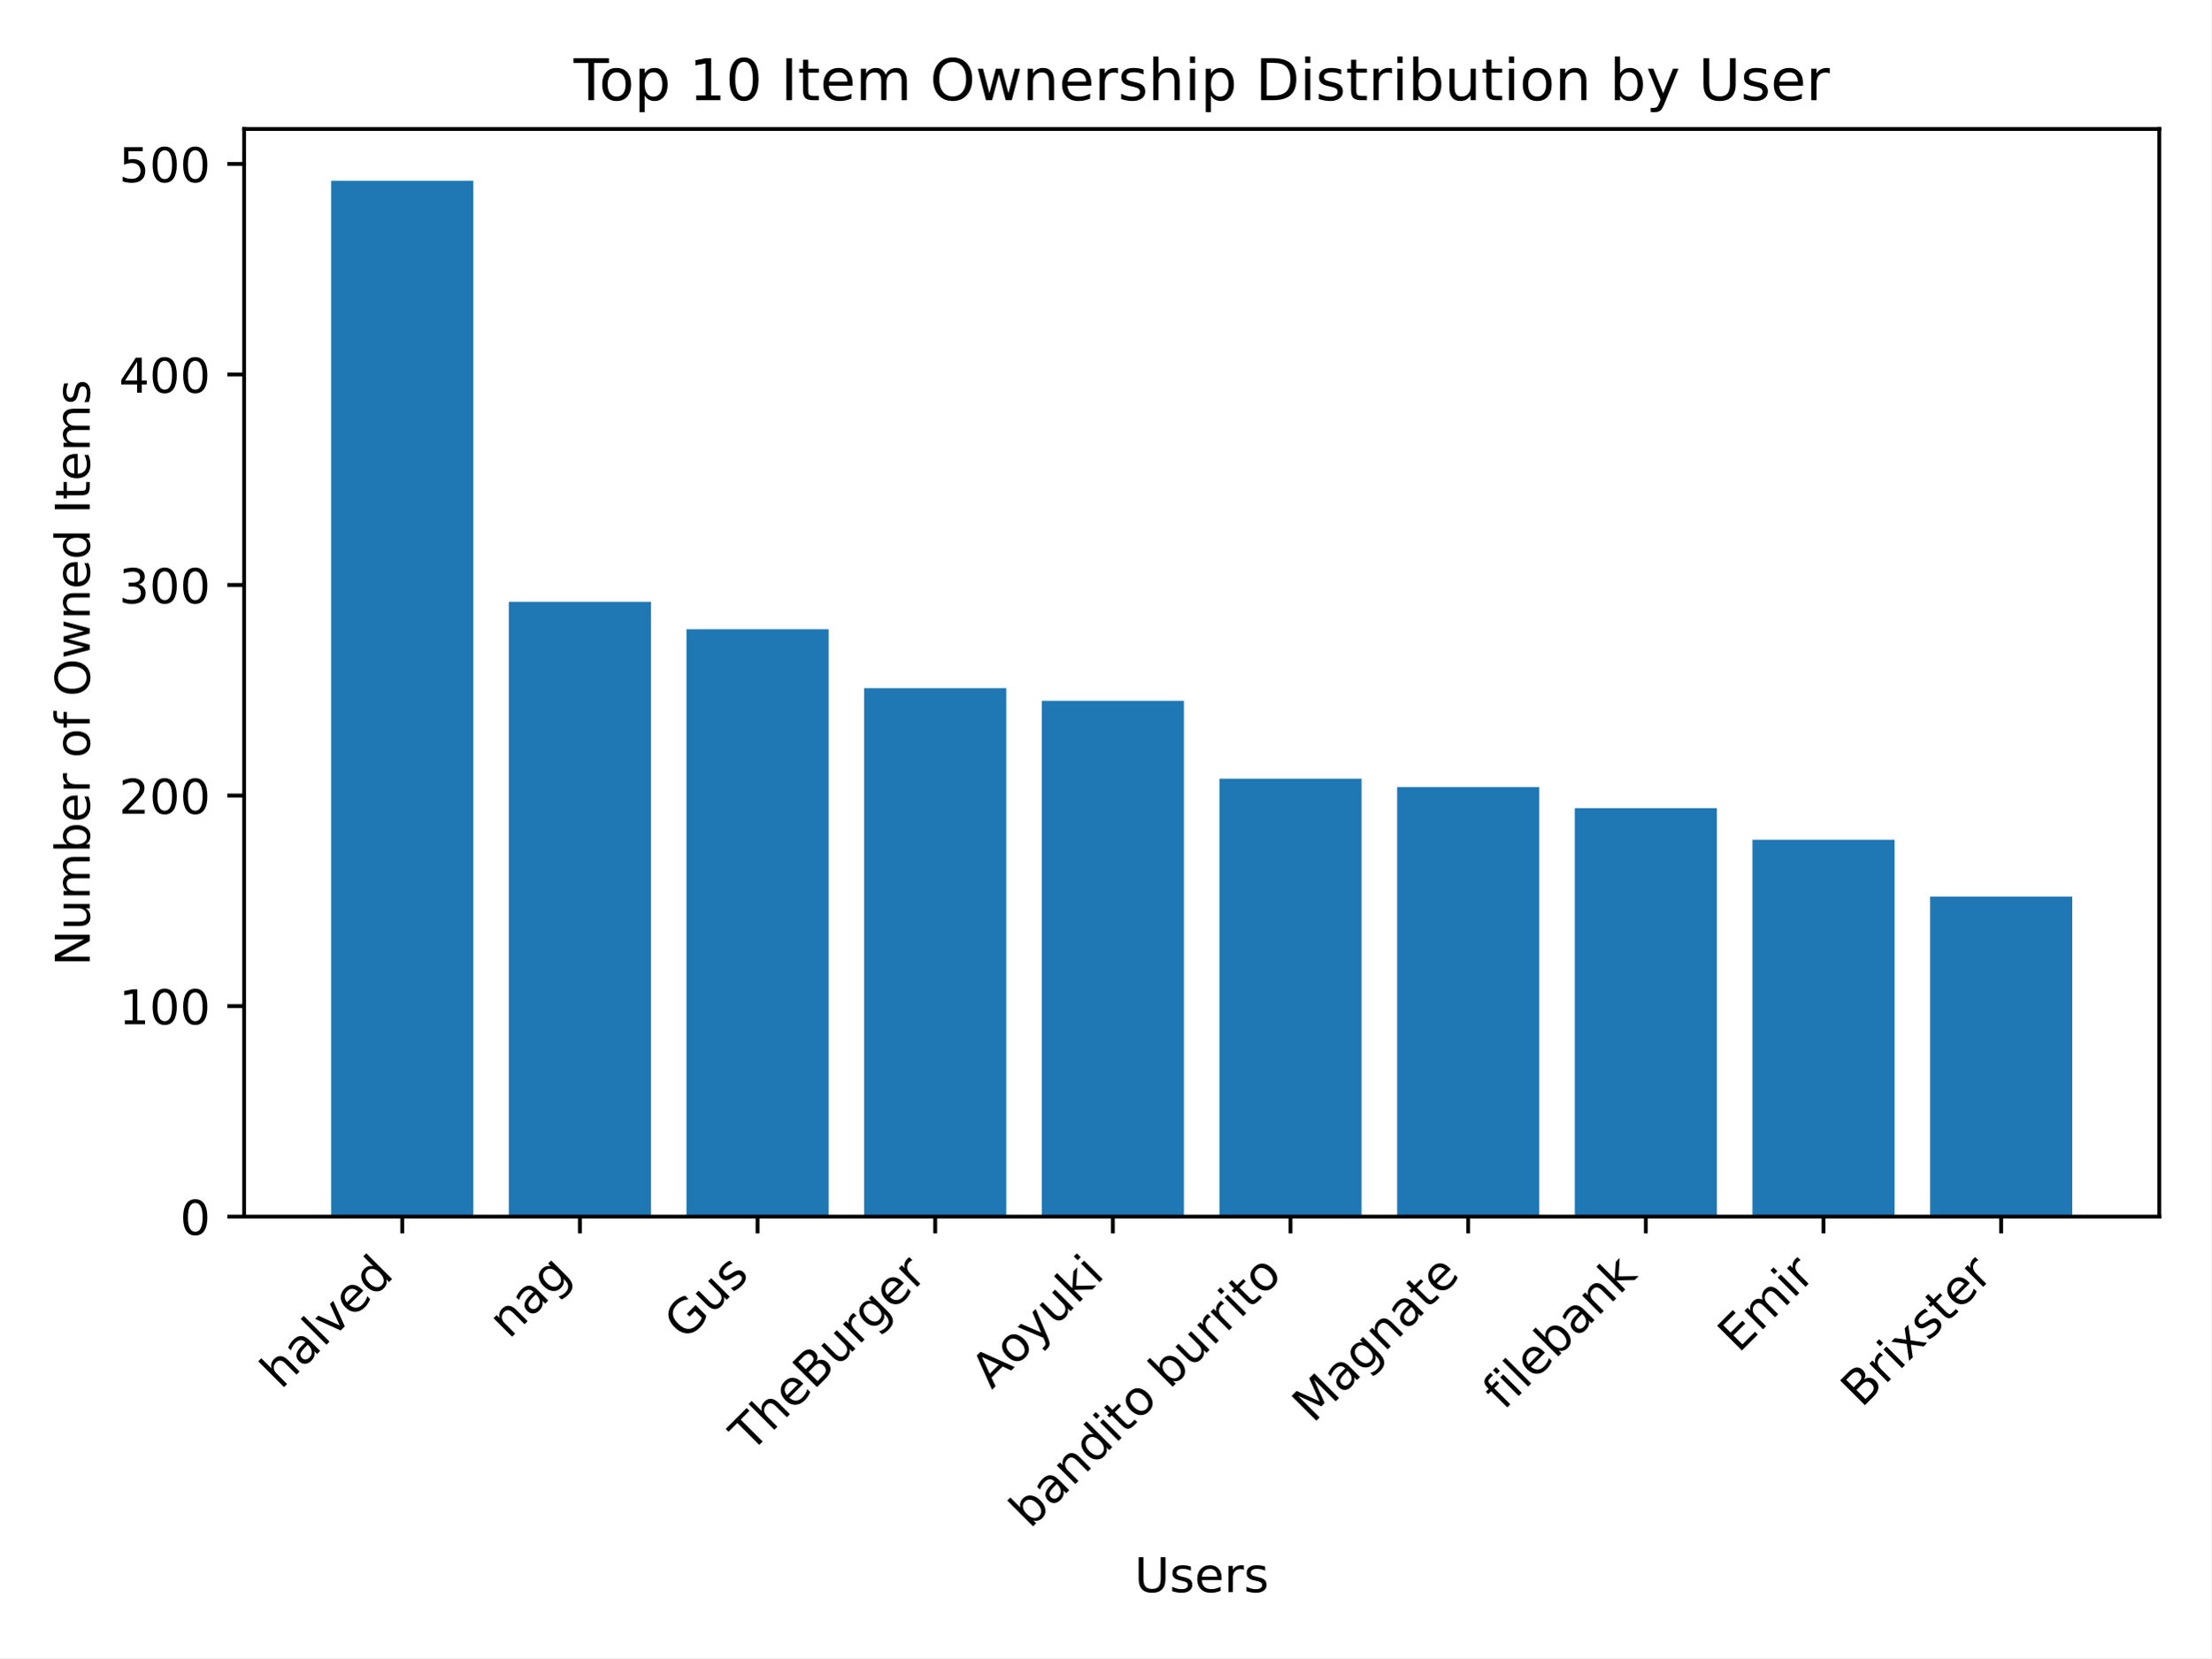
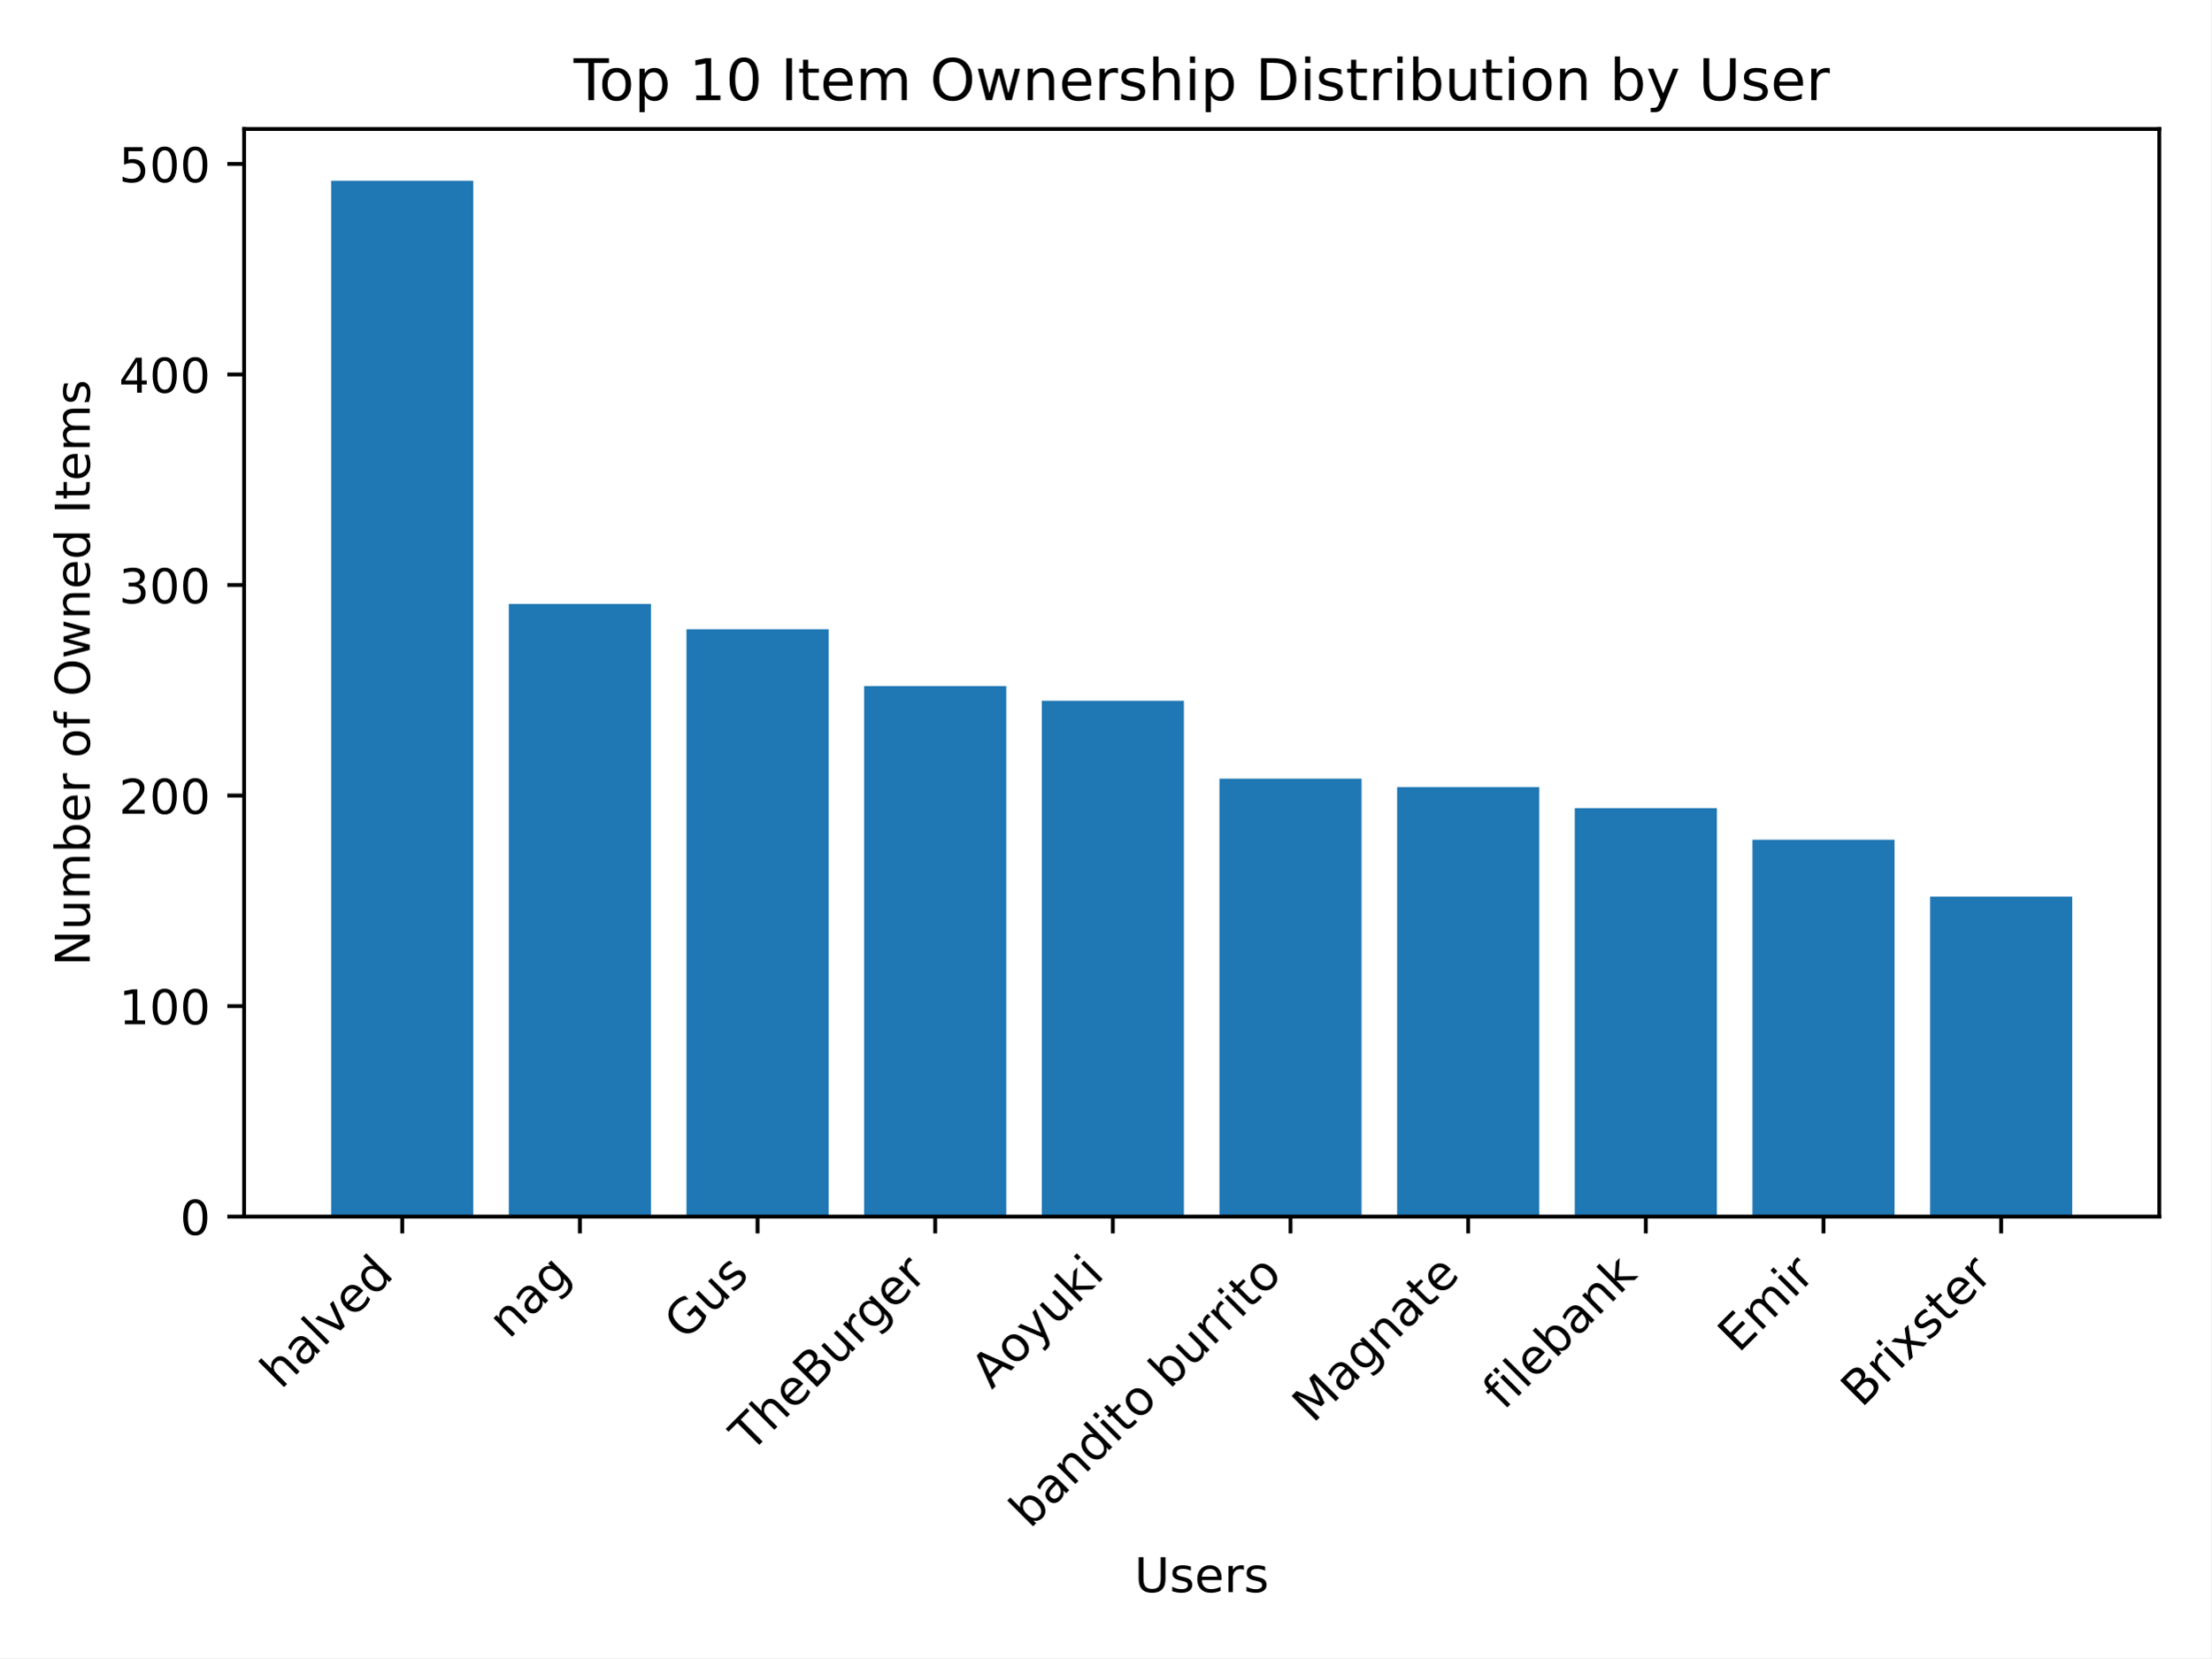
<svg xmlns="http://www.w3.org/2000/svg" xmlns:xlink="http://www.w3.org/1999/xlink" width="460.8pt" height="345.6pt" viewBox="0 0 460.8 345.6" version="1.1">
  <defs>
    <style type="text/css">*{stroke-linejoin: round; stroke-linecap: butt}</style>
  </defs>
  <g id="figure_1">
    <g id="patch_1">
      <path d="M 0 345.6  L 460.8 345.6  L 460.8 0  L 0 0  z " style="fill: #ffffff" />
    </g>
    <g id="axes_1">
      <g id="patch_2">
        <path d="M 50.87 253.581  L 450 253.581  L 450 26.88  L 50.87 26.88  z " style="fill: #ffffff" />
      </g>
      <g id="patch_3">
-         <path d="M 69.012 253.581  L 98.632 253.581  L 98.632 37.675  L 69.012 37.675  z " clip-path="url(#p58c240622d)" style="fill: #1f77b4" />
+         <path d="M 69.012 253.581  L 98.632 253.581  L 98.632 37.675  L 69.012 37.675  z " clip-path="url(#p804464d99e)" style="fill: #1f77b4" />
      </g>
      <g id="patch_4">
-         <path d="M 106.037 253.581  L 135.657 253.581  L 135.657 125.442  L 106.037 125.442  z " clip-path="url(#p58c240622d)" style="fill: #1f77b4" />
+         <path d="M 106.037 253.581  L 135.657 253.581  L 135.657 125.88  L 106.037 125.88  z " clip-path="url(#p804464d99e)" style="fill: #1f77b4" />
      </g>
      <g id="patch_5">
-         <path d="M 143.062 253.581  L 172.682 253.581  L 172.682 131.146  L 143.062 131.146  z " clip-path="url(#p58c240622d)" style="fill: #1f77b4" />
+         <path d="M 143.062 253.581  L 172.682 253.581  L 172.682 131.146  L 143.062 131.146  z " clip-path="url(#p804464d99e)" style="fill: #1f77b4" />
      </g>
      <g id="patch_6">
-         <path d="M 180.087 253.581  L 209.707 253.581  L 209.707 143.434  L 180.087 143.434  z " clip-path="url(#p58c240622d)" style="fill: #1f77b4" />
+         <path d="M 180.087 253.581  L 209.707 253.581  L 209.707 142.995  L 180.087 142.995  z " clip-path="url(#p804464d99e)" style="fill: #1f77b4" />
      </g>
      <g id="patch_7">
-         <path d="M 217.112 253.581  L 246.732 253.581  L 246.732 146.067  L 217.112 146.067  z " clip-path="url(#p58c240622d)" style="fill: #1f77b4" />
+         <path d="M 217.112 253.581  L 246.732 253.581  L 246.732 146.067  L 217.112 146.067  z " clip-path="url(#p804464d99e)" style="fill: #1f77b4" />
      </g>
      <g id="patch_8">
-         <path d="M 254.138 253.581  L 283.758 253.581  L 283.758 162.304  L 254.138 162.304  z " clip-path="url(#p58c240622d)" style="fill: #1f77b4" />
+         <path d="M 254.138 253.581  L 283.758 253.581  L 283.758 162.304  L 254.138 162.304  z " clip-path="url(#p804464d99e)" style="fill: #1f77b4" />
      </g>
      <g id="patch_9">
-         <path d="M 291.163 253.581  L 320.783 253.581  L 320.783 164.059  L 291.163 164.059  z " clip-path="url(#p58c240622d)" style="fill: #1f77b4" />
+         <path d="M 291.163 253.581  L 320.783 253.581  L 320.783 164.059  L 291.163 164.059  z " clip-path="url(#p804464d99e)" style="fill: #1f77b4" />
      </g>
      <g id="patch_10">
-         <path d="M 328.188 253.581  L 357.808 253.581  L 357.808 168.447  L 328.188 168.447  z " clip-path="url(#p58c240622d)" style="fill: #1f77b4" />
+         <path d="M 328.188 253.581  L 357.808 253.581  L 357.808 168.447  L 328.188 168.447  z " clip-path="url(#p804464d99e)" style="fill: #1f77b4" />
      </g>
      <g id="patch_11">
-         <path d="M 365.213 253.581  L 394.833 253.581  L 394.833 175.03  L 365.213 175.03  z " clip-path="url(#p58c240622d)" style="fill: #1f77b4" />
+         <path d="M 365.213 253.581  L 394.833 253.581  L 394.833 175.03  L 365.213 175.03  z " clip-path="url(#p804464d99e)" style="fill: #1f77b4" />
      </g>
      <g id="patch_12">
-         <path d="M 402.238 253.581  L 431.858 253.581  L 431.858 186.878  L 402.238 186.878  z " clip-path="url(#p58c240622d)" style="fill: #1f77b4" />
+         <path d="M 402.238 253.581  L 431.858 253.581  L 431.858 186.878  L 402.238 186.878  z " clip-path="url(#p804464d99e)" style="fill: #1f77b4" />
      </g>
      <g id="matplotlib.axis_1">
        <g id="xtick_1">
          <g id="line2d_1">
            <defs>
-               <path id="m0b0d31727a" d="M 0 0  L 0 3.5  " style="stroke: #000000; stroke-width: 0.8" />
+               <path id="m07a0717c2f" d="M 0 0  L 0 3.5  " style="stroke: #000000; stroke-width: 0.8" />
            </defs>
            <g>
-               <use xlink:href="#m0b0d31727a" x="83.822" y="253.581" style="stroke: #000000; stroke-width: 0.8" />
+               <use xlink:href="#m07a0717c2f" x="83.822" y="253.581" style="stroke: #000000; stroke-width: 0.8" />
            </g>
          </g>
          <g id="text_1">
            <g transform="translate(58.54764 289.7576) rotate(-45) scale(0.1 -0.1)">
              <defs>
                <path id="DejaVuSans-68" d="M 3513 2113  L 3513 0  L 2938 0  L 2938 2094  Q 2938 2591 2744 2837  Q 2550 3084 2163 3084  Q 1697 3084 1428 2787  Q 1159 2491 1159 1978  L 1159 0  L 581 0  L 581 4863  L 1159 4863  L 1159 2956  Q 1366 3272 1645 3428  Q 1925 3584 2291 3584  Q 2894 3584 3203 3211  Q 3513 2838 3513 2113  z " transform="scale(0.015625)" />
                <path id="DejaVuSans-61" d="M 2194 1759  Q 1497 1759 1228 1600  Q 959 1441 959 1056  Q 959 750 1161 570  Q 1363 391 1709 391  Q 2188 391 2477 730  Q 2766 1069 2766 1631  L 2766 1759  L 2194 1759  z M 3341 1997  L 3341 0  L 2766 0  L 2766 531  Q 2569 213 2275 61  Q 1981 -91 1556 -91  Q 1019 -91 701 211  Q 384 513 384 1019  Q 384 1609 779 1909  Q 1175 2209 1959 2209  L 2766 2209  L 2766 2266  Q 2766 2663 2505 2880  Q 2244 3097 1772 3097  Q 1472 3097 1187 3025  Q 903 2953 641 2809  L 641 3341  Q 956 3463 1253 3523  Q 1550 3584 1831 3584  Q 2591 3584 2966 3190  Q 3341 2797 3341 1997  z " transform="scale(0.015625)" />
                <path id="DejaVuSans-6c" d="M 603 4863  L 1178 4863  L 1178 0  L 603 0  L 603 4863  z " transform="scale(0.015625)" />
                <path id="DejaVuSans-76" d="M 191 3500  L 800 3500  L 1894 563  L 2988 3500  L 3597 3500  L 2284 0  L 1503 0  L 191 3500  z " transform="scale(0.015625)" />
                <path id="DejaVuSans-65" d="M 3597 1894  L 3597 1613  L 953 1613  Q 991 1019 1311 708  Q 1631 397 2203 397  Q 2534 397 2845 478  Q 3156 559 3463 722  L 3463 178  Q 3153 47 2828 -22  Q 2503 -91 2169 -91  Q 1331 -91 842 396  Q 353 884 353 1716  Q 353 2575 817 3079  Q 1281 3584 2069 3584  Q 2775 3584 3186 3129  Q 3597 2675 3597 1894  z M 3022 2063  Q 3016 2534 2758 2815  Q 2500 3097 2075 3097  Q 1594 3097 1305 2825  Q 1016 2553 972 2059  L 3022 2063  z " transform="scale(0.015625)" />
                <path id="DejaVuSans-64" d="M 2906 2969  L 2906 4863  L 3481 4863  L 3481 0  L 2906 0  L 2906 525  Q 2725 213 2448 61  Q 2172 -91 1784 -91  Q 1150 -91 751 415  Q 353 922 353 1747  Q 353 2572 751 3078  Q 1150 3584 1784 3584  Q 2172 3584 2448 3432  Q 2725 3281 2906 2969  z M 947 1747  Q 947 1113 1208 752  Q 1469 391 1925 391  Q 2381 391 2643 752  Q 2906 1113 2906 1747  Q 2906 2381 2643 2742  Q 2381 3103 1925 3103  Q 1469 3103 1208 2742  Q 947 2381 947 1747  z " transform="scale(0.015625)" />
              </defs>
              <use xlink:href="#DejaVuSans-68" />
              <use xlink:href="#DejaVuSans-61" transform="translate(63.37891 0)" />
              <use xlink:href="#DejaVuSans-6c" transform="translate(124.6582 0)" />
              <use xlink:href="#DejaVuSans-76" transform="translate(152.4414 0)" />
              <use xlink:href="#DejaVuSans-65" transform="translate(211.6211 0)" />
              <use xlink:href="#DejaVuSans-64" transform="translate(273.1445 0)" />
            </g>
          </g>
        </g>
        <g id="xtick_2">
          <g id="line2d_2">
            <g>
-               <use xlink:href="#m0b0d31727a" x="120.847" y="253.581" style="stroke: #000000; stroke-width: 0.8" />
+               <use xlink:href="#m07a0717c2f" x="120.847" y="253.581" style="stroke: #000000; stroke-width: 0.8" />
            </g>
          </g>
          <g id="text_2">
            <g transform="translate(106.0732 279.257) rotate(-45) scale(0.1 -0.1)">
              <defs>
                <path id="DejaVuSans-6e" d="M 3513 2113  L 3513 0  L 2938 0  L 2938 2094  Q 2938 2591 2744 2837  Q 2550 3084 2163 3084  Q 1697 3084 1428 2787  Q 1159 2491 1159 1978  L 1159 0  L 581 0  L 581 3500  L 1159 3500  L 1159 2956  Q 1366 3272 1645 3428  Q 1925 3584 2291 3584  Q 2894 3584 3203 3211  Q 3513 2838 3513 2113  z " transform="scale(0.015625)" />
                <path id="DejaVuSans-67" d="M 2906 1791  Q 2906 2416 2648 2759  Q 2391 3103 1925 3103  Q 1463 3103 1205 2759  Q 947 2416 947 1791  Q 947 1169 1205 825  Q 1463 481 1925 481  Q 2391 481 2648 825  Q 2906 1169 2906 1791  z M 3481 434  Q 3481 -459 3084 -895  Q 2688 -1331 1869 -1331  Q 1566 -1331 1297 -1286  Q 1028 -1241 775 -1147  L 775 -588  Q 1028 -725 1275 -790  Q 1522 -856 1778 -856  Q 2344 -856 2625 -561  Q 2906 -266 2906 331  L 2906 616  Q 2728 306 2450 153  Q 2172 0 1784 0  Q 1141 0 747 490  Q 353 981 353 1791  Q 353 2603 747 3093  Q 1141 3584 1784 3584  Q 2172 3584 2450 3431  Q 2728 3278 2906 2969  L 2906 3500  L 3481 3500  L 3481 434  z " transform="scale(0.015625)" />
              </defs>
              <use xlink:href="#DejaVuSans-6e" />
              <use xlink:href="#DejaVuSans-61" transform="translate(63.37891 0)" />
              <use xlink:href="#DejaVuSans-67" transform="translate(124.6582 0)" />
            </g>
          </g>
        </g>
        <g id="xtick_3">
          <g id="line2d_3">
            <g>
-               <use xlink:href="#m0b0d31727a" x="157.872" y="253.581" style="stroke: #000000; stroke-width: 0.8" />
+               <use xlink:href="#m07a0717c2f" x="157.872" y="253.581" style="stroke: #000000; stroke-width: 0.8" />
            </g>
          </g>
          <g id="text_3">
            <g transform="translate(142.758 279.5973) rotate(-45) scale(0.1 -0.1)">
              <defs>
                <path id="DejaVuSans-47" d="M 3809 666  L 3809 1919  L 2778 1919  L 2778 2438  L 4434 2438  L 4434 434  Q 4069 175 3628 42  Q 3188 -91 2688 -91  Q 1594 -91 976 548  Q 359 1188 359 2328  Q 359 3472 976 4111  Q 1594 4750 2688 4750  Q 3144 4750 3555 4637  Q 3966 4525 4313 4306  L 4313 3634  Q 3963 3931 3569 4081  Q 3175 4231 2741 4231  Q 1884 4231 1454 3753  Q 1025 3275 1025 2328  Q 1025 1384 1454 906  Q 1884 428 2741 428  Q 3075 428 3337 486  Q 3600 544 3809 666  z " transform="scale(0.015625)" />
                <path id="DejaVuSans-75" d="M 544 1381  L 544 3500  L 1119 3500  L 1119 1403  Q 1119 906 1312 657  Q 1506 409 1894 409  Q 2359 409 2629 706  Q 2900 1003 2900 1516  L 2900 3500  L 3475 3500  L 3475 0  L 2900 0  L 2900 538  Q 2691 219 2414 64  Q 2138 -91 1772 -91  Q 1169 -91 856 284  Q 544 659 544 1381  z M 1991 3584  L 1991 3584  z " transform="scale(0.015625)" />
                <path id="DejaVuSans-73" d="M 2834 3397  L 2834 2853  Q 2591 2978 2328 3040  Q 2066 3103 1784 3103  Q 1356 3103 1142 2972  Q 928 2841 928 2578  Q 928 2378 1081 2264  Q 1234 2150 1697 2047  L 1894 2003  Q 2506 1872 2764 1633  Q 3022 1394 3022 966  Q 3022 478 2636 193  Q 2250 -91 1575 -91  Q 1294 -91 989 -36  Q 684 19 347 128  L 347 722  Q 666 556 975 473  Q 1284 391 1588 391  Q 1994 391 2212 530  Q 2431 669 2431 922  Q 2431 1156 2273 1281  Q 2116 1406 1581 1522  L 1381 1569  Q 847 1681 609 1914  Q 372 2147 372 2553  Q 372 3047 722 3315  Q 1072 3584 1716 3584  Q 2034 3584 2315 3537  Q 2597 3491 2834 3397  z " transform="scale(0.015625)" />
              </defs>
              <use xlink:href="#DejaVuSans-47" />
              <use xlink:href="#DejaVuSans-75" transform="translate(77.49023 0)" />
              <use xlink:href="#DejaVuSans-73" transform="translate(140.8691 0)" />
            </g>
          </g>
        </g>
        <g id="xtick_4">
          <g id="line2d_4">
            <g>
-               <use xlink:href="#m0b0d31727a" x="194.897" y="253.581" style="stroke: #000000; stroke-width: 0.8" />
+               <use xlink:href="#m07a0717c2f" x="194.897" y="253.581" style="stroke: #000000; stroke-width: 0.8" />
            </g>
          </g>
          <g id="text_4">
            <g transform="translate(156.4131 302.9672) rotate(-45) scale(0.1 -0.1)">
              <defs>
                <path id="DejaVuSans-54" d="M -19 4666  L 3928 4666  L 3928 4134  L 2272 4134  L 2272 0  L 1638 0  L 1638 4134  L -19 4134  L -19 4666  z " transform="scale(0.015625)" />
                <path id="DejaVuSans-42" d="M 1259 2228  L 1259 519  L 2272 519  Q 2781 519 3026 730  Q 3272 941 3272 1375  Q 3272 1813 3026 2020  Q 2781 2228 2272 2228  L 1259 2228  z M 1259 4147  L 1259 2741  L 2194 2741  Q 2656 2741 2882 2914  Q 3109 3088 3109 3444  Q 3109 3797 2882 3972  Q 2656 4147 2194 4147  L 1259 4147  z M 628 4666  L 2241 4666  Q 2963 4666 3353 4366  Q 3744 4066 3744 3513  Q 3744 3084 3544 2831  Q 3344 2578 2956 2516  Q 3422 2416 3680 2098  Q 3938 1781 3938 1306  Q 3938 681 3513 340  Q 3088 0 2303 0  L 628 0  L 628 4666  z " transform="scale(0.015625)" />
                <path id="DejaVuSans-72" d="M 2631 2963  Q 2534 3019 2420 3045  Q 2306 3072 2169 3072  Q 1681 3072 1420 2755  Q 1159 2438 1159 1844  L 1159 0  L 581 0  L 581 3500  L 1159 3500  L 1159 2956  Q 1341 3275 1631 3429  Q 1922 3584 2338 3584  Q 2397 3584 2469 3576  Q 2541 3569 2628 3553  L 2631 2963  z " transform="scale(0.015625)" />
              </defs>
              <use xlink:href="#DejaVuSans-54" />
              <use xlink:href="#DejaVuSans-68" transform="translate(61.08398 0)" />
              <use xlink:href="#DejaVuSans-65" transform="translate(124.4629 0)" />
              <use xlink:href="#DejaVuSans-42" transform="translate(185.9863 0)" />
              <use xlink:href="#DejaVuSans-75" transform="translate(254.5898 0)" />
              <use xlink:href="#DejaVuSans-72" transform="translate(317.9688 0)" />
              <use xlink:href="#DejaVuSans-67" transform="translate(357.332 0)" />
              <use xlink:href="#DejaVuSans-65" transform="translate(420.8086 0)" />
              <use xlink:href="#DejaVuSans-72" transform="translate(482.332 0)" />
            </g>
          </g>
        </g>
        <g id="xtick_5">
          <g id="line2d_5">
            <g>
-               <use xlink:href="#m0b0d31727a" x="231.922" y="253.581" style="stroke: #000000; stroke-width: 0.8" />
+               <use xlink:href="#m07a0717c2f" x="231.922" y="253.581" style="stroke: #000000; stroke-width: 0.8" />
            </g>
          </g>
          <g id="text_5">
            <g transform="translate(206.6865 289.7189) rotate(-45) scale(0.1 -0.1)">
              <defs>
                <path id="DejaVuSans-41" d="M 2188 4044  L 1331 1722  L 3047 1722  L 2188 4044  z M 1831 4666  L 2547 4666  L 4325 0  L 3669 0  L 3244 1197  L 1141 1197  L 716 0  L 50 0  L 1831 4666  z " transform="scale(0.015625)" />
                <path id="DejaVuSans-6f" d="M 1959 3097  Q 1497 3097 1228 2736  Q 959 2375 959 1747  Q 959 1119 1226 758  Q 1494 397 1959 397  Q 2419 397 2687 759  Q 2956 1122 2956 1747  Q 2956 2369 2687 2733  Q 2419 3097 1959 3097  z M 1959 3584  Q 2709 3584 3137 3096  Q 3566 2609 3566 1747  Q 3566 888 3137 398  Q 2709 -91 1959 -91  Q 1206 -91 779 398  Q 353 888 353 1747  Q 353 2609 779 3096  Q 1206 3584 1959 3584  z " transform="scale(0.015625)" />
                <path id="DejaVuSans-79" d="M 2059 -325  Q 1816 -950 1584 -1140  Q 1353 -1331 966 -1331  L 506 -1331  L 506 -850  L 844 -850  Q 1081 -850 1212 -737  Q 1344 -625 1503 -206  L 1606 56  L 191 3500  L 800 3500  L 1894 763  L 2988 3500  L 3597 3500  L 2059 -325  z " transform="scale(0.015625)" />
                <path id="DejaVuSans-6b" d="M 581 4863  L 1159 4863  L 1159 1991  L 2875 3500  L 3609 3500  L 1753 1863  L 3688 0  L 2938 0  L 1159 1709  L 1159 0  L 581 0  L 581 4863  z " transform="scale(0.015625)" />
                <path id="DejaVuSans-69" d="M 603 3500  L 1178 3500  L 1178 0  L 603 0  L 603 3500  z M 603 4863  L 1178 4863  L 1178 4134  L 603 4134  L 603 4863  z " transform="scale(0.015625)" />
              </defs>
              <use xlink:href="#DejaVuSans-41" />
              <use xlink:href="#DejaVuSans-6f" transform="translate(66.6582 0)" />
              <use xlink:href="#DejaVuSans-79" transform="translate(127.8398 0)" />
              <use xlink:href="#DejaVuSans-75" transform="translate(187.0195 0)" />
              <use xlink:href="#DejaVuSans-6b" transform="translate(250.3984 0)" />
              <use xlink:href="#DejaVuSans-69" transform="translate(308.3086 0)" />
            </g>
          </g>
        </g>
        <g id="xtick_6">
          <g id="line2d_6">
            <g>
-               <use xlink:href="#m0b0d31727a" x="268.948" y="253.581" style="stroke: #000000; stroke-width: 0.8" />
+               <use xlink:href="#m07a0717c2f" x="268.948" y="253.581" style="stroke: #000000; stroke-width: 0.8" />
            </g>
          </g>
          <g id="text_6">
            <g transform="translate(214.6506 318.7799) rotate(-45) scale(0.1 -0.1)">
              <defs>
                <path id="DejaVuSans-62" d="M 3116 1747  Q 3116 2381 2855 2742  Q 2594 3103 2138 3103  Q 1681 3103 1420 2742  Q 1159 2381 1159 1747  Q 1159 1113 1420 752  Q 1681 391 2138 391  Q 2594 391 2855 752  Q 3116 1113 3116 1747  z M 1159 2969  Q 1341 3281 1617 3432  Q 1894 3584 2278 3584  Q 2916 3584 3314 3078  Q 3713 2572 3713 1747  Q 3713 922 3314 415  Q 2916 -91 2278 -91  Q 1894 -91 1617 61  Q 1341 213 1159 525  L 1159 0  L 581 0  L 581 4863  L 1159 4863  L 1159 2969  z " transform="scale(0.015625)" />
                <path id="DejaVuSans-74" d="M 1172 4494  L 1172 3500  L 2356 3500  L 2356 3053  L 1172 3053  L 1172 1153  Q 1172 725 1289 603  Q 1406 481 1766 481  L 2356 481  L 2356 0  L 1766 0  Q 1100 0 847 248  Q 594 497 594 1153  L 594 3053  L 172 3053  L 172 3500  L 594 3500  L 594 4494  L 1172 4494  z " transform="scale(0.015625)" />
                <path id="DejaVuSans-20" transform="scale(0.015625)" />
              </defs>
              <use xlink:href="#DejaVuSans-62" />
              <use xlink:href="#DejaVuSans-61" transform="translate(63.47656 0)" />
              <use xlink:href="#DejaVuSans-6e" transform="translate(124.7559 0)" />
              <use xlink:href="#DejaVuSans-64" transform="translate(188.1348 0)" />
              <use xlink:href="#DejaVuSans-69" transform="translate(251.6113 0)" />
              <use xlink:href="#DejaVuSans-74" transform="translate(279.3945 0)" />
              <use xlink:href="#DejaVuSans-6f" transform="translate(318.6035 0)" />
              <use xlink:href="#DejaVuSans-20" transform="translate(379.7852 0)" />
              <use xlink:href="#DejaVuSans-62" transform="translate(411.5723 0)" />
              <use xlink:href="#DejaVuSans-75" transform="translate(475.0488 0)" />
              <use xlink:href="#DejaVuSans-72" transform="translate(538.4277 0)" />
              <use xlink:href="#DejaVuSans-72" transform="translate(577.791 0)" />
              <use xlink:href="#DejaVuSans-69" transform="translate(618.9043 0)" />
              <use xlink:href="#DejaVuSans-74" transform="translate(646.6875 0)" />
              <use xlink:href="#DejaVuSans-6f" transform="translate(685.8965 0)" />
            </g>
          </g>
        </g>
        <g id="xtick_7">
          <g id="line2d_7">
            <g>
-               <use xlink:href="#m0b0d31727a" x="305.973" y="253.581" style="stroke: #000000; stroke-width: 0.8" />
+               <use xlink:href="#m07a0717c2f" x="305.973" y="253.581" style="stroke: #000000; stroke-width: 0.8" />
            </g>
          </g>
          <g id="text_7">
            <g transform="translate(273.6412 296.8143) rotate(-45) scale(0.1 -0.1)">
              <defs>
                <path id="DejaVuSans-4d" d="M 628 4666  L 1569 4666  L 2759 1491  L 3956 4666  L 4897 4666  L 4897 0  L 4281 0  L 4281 4097  L 3078 897  L 2444 897  L 1241 4097  L 1241 0  L 628 0  L 628 4666  z " transform="scale(0.015625)" />
              </defs>
              <use xlink:href="#DejaVuSans-4d" />
              <use xlink:href="#DejaVuSans-61" transform="translate(86.2793 0)" />
              <use xlink:href="#DejaVuSans-67" transform="translate(147.5586 0)" />
              <use xlink:href="#DejaVuSans-6e" transform="translate(211.0352 0)" />
              <use xlink:href="#DejaVuSans-61" transform="translate(274.4141 0)" />
              <use xlink:href="#DejaVuSans-74" transform="translate(335.6934 0)" />
              <use xlink:href="#DejaVuSans-65" transform="translate(374.9023 0)" />
            </g>
          </g>
        </g>
        <g id="xtick_8">
          <g id="line2d_8">
            <g>
-               <use xlink:href="#m0b0d31727a" x="342.998" y="253.581" style="stroke: #000000; stroke-width: 0.8" />
+               <use xlink:href="#m07a0717c2f" x="342.998" y="253.581" style="stroke: #000000; stroke-width: 0.8" />
            </g>
          </g>
          <g id="text_8">
            <g transform="translate(313.3599 294.1206) rotate(-45) scale(0.1 -0.1)">
              <defs>
                <path id="DejaVuSans-66" d="M 2375 4863  L 2375 4384  L 1825 4384  Q 1516 4384 1395 4259  Q 1275 4134 1275 3809  L 1275 3500  L 2222 3500  L 2222 3053  L 1275 3053  L 1275 0  L 697 0  L 697 3053  L 147 3053  L 147 3500  L 697 3500  L 697 3744  Q 697 4328 969 4595  Q 1241 4863 1831 4863  L 2375 4863  z " transform="scale(0.015625)" />
              </defs>
              <use xlink:href="#DejaVuSans-66" />
              <use xlink:href="#DejaVuSans-69" transform="translate(35.20508 0)" />
              <use xlink:href="#DejaVuSans-6c" transform="translate(62.98828 0)" />
              <use xlink:href="#DejaVuSans-65" transform="translate(90.77148 0)" />
              <use xlink:href="#DejaVuSans-62" transform="translate(152.2949 0)" />
              <use xlink:href="#DejaVuSans-61" transform="translate(215.7715 0)" />
              <use xlink:href="#DejaVuSans-6e" transform="translate(277.0508 0)" />
              <use xlink:href="#DejaVuSans-6b" transform="translate(340.4297 0)" />
            </g>
          </g>
        </g>
        <g id="xtick_9">
          <g id="line2d_9">
            <g>
-               <use xlink:href="#m0b0d31727a" x="380.023" y="253.581" style="stroke: #000000; stroke-width: 0.8" />
+               <use xlink:href="#m07a0717c2f" x="380.023" y="253.581" style="stroke: #000000; stroke-width: 0.8" />
            </g>
          </g>
          <g id="text_9">
            <g transform="translate(362.3251 282.1805) rotate(-45) scale(0.1 -0.1)">
              <defs>
                <path id="DejaVuSans-45" d="M 628 4666  L 3578 4666  L 3578 4134  L 1259 4134  L 1259 2753  L 3481 2753  L 3481 2222  L 1259 2222  L 1259 531  L 3634 531  L 3634 0  L 628 0  L 628 4666  z " transform="scale(0.015625)" />
                <path id="DejaVuSans-6d" d="M 3328 2828  Q 3544 3216 3844 3400  Q 4144 3584 4550 3584  Q 5097 3584 5394 3201  Q 5691 2819 5691 2113  L 5691 0  L 5113 0  L 5113 2094  Q 5113 2597 4934 2840  Q 4756 3084 4391 3084  Q 3944 3084 3684 2787  Q 3425 2491 3425 1978  L 3425 0  L 2847 0  L 2847 2094  Q 2847 2600 2669 2842  Q 2491 3084 2119 3084  Q 1678 3084 1418 2786  Q 1159 2488 1159 1978  L 1159 0  L 581 0  L 581 3500  L 1159 3500  L 1159 2956  Q 1356 3278 1631 3431  Q 1906 3584 2284 3584  Q 2666 3584 2933 3390  Q 3200 3197 3328 2828  z " transform="scale(0.015625)" />
              </defs>
              <use xlink:href="#DejaVuSans-45" />
              <use xlink:href="#DejaVuSans-6d" transform="translate(63.18359 0)" />
              <use xlink:href="#DejaVuSans-69" transform="translate(160.5957 0)" />
              <use xlink:href="#DejaVuSans-72" transform="translate(188.3789 0)" />
            </g>
          </g>
        </g>
        <g id="xtick_10">
          <g id="line2d_10">
            <g>
-               <use xlink:href="#m0b0d31727a" x="417.048" y="253.581" style="stroke: #000000; stroke-width: 0.8" />
+               <use xlink:href="#m07a0717c2f" x="417.048" y="253.581" style="stroke: #000000; stroke-width: 0.8" />
            </g>
          </g>
          <g id="text_10">
            <g transform="translate(387.9558 293.5748) rotate(-45) scale(0.1 -0.1)">
              <defs>
                <path id="DejaVuSans-78" d="M 3513 3500  L 2247 1797  L 3578 0  L 2900 0  L 1881 1375  L 863 0  L 184 0  L 1544 1831  L 300 3500  L 978 3500  L 1906 2253  L 2834 3500  L 3513 3500  z " transform="scale(0.015625)" />
              </defs>
              <use xlink:href="#DejaVuSans-42" />
              <use xlink:href="#DejaVuSans-72" transform="translate(68.60352 0)" />
              <use xlink:href="#DejaVuSans-69" transform="translate(109.7168 0)" />
              <use xlink:href="#DejaVuSans-78" transform="translate(137.5 0)" />
              <use xlink:href="#DejaVuSans-73" transform="translate(196.6797 0)" />
              <use xlink:href="#DejaVuSans-74" transform="translate(248.7793 0)" />
              <use xlink:href="#DejaVuSans-65" transform="translate(287.9883 0)" />
              <use xlink:href="#DejaVuSans-72" transform="translate(349.5117 0)" />
            </g>
          </g>
        </g>
        <g id="text_11">
          <g transform="translate(236.4342 331.8489) scale(0.1 -0.1)">
            <defs>
              <path id="DejaVuSans-55" d="M 556 4666  L 1191 4666  L 1191 1831  Q 1191 1081 1462 751  Q 1734 422 2344 422  Q 2950 422 3222 751  Q 3494 1081 3494 1831  L 3494 4666  L 4128 4666  L 4128 1753  Q 4128 841 3676 375  Q 3225 -91 2344 -91  Q 1459 -91 1007 375  Q 556 841 556 1753  L 556 4666  z " transform="scale(0.015625)" />
            </defs>
            <use xlink:href="#DejaVuSans-55" />
            <use xlink:href="#DejaVuSans-73" transform="translate(73.19336 0)" />
            <use xlink:href="#DejaVuSans-65" transform="translate(125.293 0)" />
            <use xlink:href="#DejaVuSans-72" transform="translate(186.8164 0)" />
            <use xlink:href="#DejaVuSans-73" transform="translate(227.9297 0)" />
          </g>
        </g>
      </g>
      <g id="matplotlib.axis_2">
        <g id="ytick_1">
          <g id="line2d_11">
            <defs>
-               <path id="md7fe1ec8e8" d="M 0 0  L -3.5 0  " style="stroke: #000000; stroke-width: 0.8" />
+               <path id="m1c98004038" d="M 0 0  L -3.5 0  " style="stroke: #000000; stroke-width: 0.8" />
            </defs>
            <g>
-               <use xlink:href="#md7fe1ec8e8" x="50.87" y="253.581" style="stroke: #000000; stroke-width: 0.8" />
+               <use xlink:href="#m1c98004038" x="50.87" y="253.581" style="stroke: #000000; stroke-width: 0.8" />
            </g>
          </g>
          <g id="text_12">
            <g transform="translate(37.5075 257.3798) scale(0.1 -0.1)">
              <defs>
                <path id="DejaVuSans-30" d="M 2034 4250  Q 1547 4250 1301 3770  Q 1056 3291 1056 2328  Q 1056 1369 1301 889  Q 1547 409 2034 409  Q 2525 409 2770 889  Q 3016 1369 3016 2328  Q 3016 3291 2770 3770  Q 2525 4250 2034 4250  z M 2034 4750  Q 2819 4750 3233 4129  Q 3647 3509 3647 2328  Q 3647 1150 3233 529  Q 2819 -91 2034 -91  Q 1250 -91 836 529  Q 422 1150 422 2328  Q 422 3509 836 4129  Q 1250 4750 2034 4750  z " transform="scale(0.015625)" />
              </defs>
              <use xlink:href="#DejaVuSans-30" />
            </g>
          </g>
        </g>
        <g id="ytick_2">
          <g id="line2d_12">
            <g>
-               <use xlink:href="#md7fe1ec8e8" x="50.87" y="209.697" style="stroke: #000000; stroke-width: 0.8" />
+               <use xlink:href="#m1c98004038" x="50.87" y="209.697" style="stroke: #000000; stroke-width: 0.8" />
            </g>
          </g>
          <g id="text_13">
            <g transform="translate(24.7825 213.4966) scale(0.1 -0.1)">
              <defs>
                <path id="DejaVuSans-31" d="M 794 531  L 1825 531  L 1825 4091  L 703 3866  L 703 4441  L 1819 4666  L 2450 4666  L 2450 531  L 3481 531  L 3481 0  L 794 0  L 794 531  z " transform="scale(0.015625)" />
              </defs>
              <use xlink:href="#DejaVuSans-31" />
              <use xlink:href="#DejaVuSans-30" transform="translate(63.62305 0)" />
              <use xlink:href="#DejaVuSans-30" transform="translate(127.2461 0)" />
            </g>
          </g>
        </g>
        <g id="ytick_3">
          <g id="line2d_13">
            <g>
-               <use xlink:href="#md7fe1ec8e8" x="50.87" y="165.814" style="stroke: #000000; stroke-width: 0.8" />
+               <use xlink:href="#m1c98004038" x="50.87" y="165.814" style="stroke: #000000; stroke-width: 0.8" />
            </g>
          </g>
          <g id="text_14">
            <g transform="translate(24.7825 169.6134) scale(0.1 -0.1)">
              <defs>
                <path id="DejaVuSans-32" d="M 1228 531  L 3431 531  L 3431 0  L 469 0  L 469 531  Q 828 903 1448 1529  Q 2069 2156 2228 2338  Q 2531 2678 2651 2914  Q 2772 3150 2772 3378  Q 2772 3750 2511 3984  Q 2250 4219 1831 4219  Q 1534 4219 1204 4116  Q 875 4013 500 3803  L 500 4441  Q 881 4594 1212 4672  Q 1544 4750 1819 4750  Q 2544 4750 2975 4387  Q 3406 4025 3406 3419  Q 3406 3131 3298 2873  Q 3191 2616 2906 2266  Q 2828 2175 2409 1742  Q 1991 1309 1228 531  z " transform="scale(0.015625)" />
              </defs>
              <use xlink:href="#DejaVuSans-32" />
              <use xlink:href="#DejaVuSans-30" transform="translate(63.62305 0)" />
              <use xlink:href="#DejaVuSans-30" transform="translate(127.2461 0)" />
            </g>
          </g>
        </g>
        <g id="ytick_4">
          <g id="line2d_14">
            <g>
-               <use xlink:href="#md7fe1ec8e8" x="50.87" y="121.931" style="stroke: #000000; stroke-width: 0.8" />
+               <use xlink:href="#m1c98004038" x="50.87" y="121.931" style="stroke: #000000; stroke-width: 0.8" />
            </g>
          </g>
          <g id="text_15">
            <g transform="translate(24.7825 125.7302) scale(0.1 -0.1)">
              <defs>
                <path id="DejaVuSans-33" d="M 2597 2516  Q 3050 2419 3304 2112  Q 3559 1806 3559 1356  Q 3559 666 3084 287  Q 2609 -91 1734 -91  Q 1441 -91 1130 -33  Q 819 25 488 141  L 488 750  Q 750 597 1062 519  Q 1375 441 1716 441  Q 2309 441 2620 675  Q 2931 909 2931 1356  Q 2931 1769 2642 2001  Q 2353 2234 1838 2234  L 1294 2234  L 1294 2753  L 1863 2753  Q 2328 2753 2575 2939  Q 2822 3125 2822 3475  Q 2822 3834 2567 4026  Q 2313 4219 1838 4219  Q 1578 4219 1281 4162  Q 984 4106 628 3988  L 628 4550  Q 988 4650 1302 4700  Q 1616 4750 1894 4750  Q 2613 4750 3031 4423  Q 3450 4097 3450 3541  Q 3450 3153 3228 2886  Q 3006 2619 2597 2516  z " transform="scale(0.015625)" />
              </defs>
              <use xlink:href="#DejaVuSans-33" />
              <use xlink:href="#DejaVuSans-30" transform="translate(63.62305 0)" />
              <use xlink:href="#DejaVuSans-30" transform="translate(127.2461 0)" />
            </g>
          </g>
        </g>
        <g id="ytick_5">
          <g id="line2d_15">
            <g>
-               <use xlink:href="#md7fe1ec8e8" x="50.87" y="78.048" style="stroke: #000000; stroke-width: 0.8" />
+               <use xlink:href="#m1c98004038" x="50.87" y="78.048" style="stroke: #000000; stroke-width: 0.8" />
            </g>
          </g>
          <g id="text_16">
            <g transform="translate(24.7825 81.84702) scale(0.1 -0.1)">
              <defs>
                <path id="DejaVuSans-34" d="M 2419 4116  L 825 1625  L 2419 1625  L 2419 4116  z M 2253 4666  L 3047 4666  L 3047 1625  L 3713 1625  L 3713 1100  L 3047 1100  L 3047 0  L 2419 0  L 2419 1100  L 313 1100  L 313 1709  L 2253 4666  z " transform="scale(0.015625)" />
              </defs>
              <use xlink:href="#DejaVuSans-34" />
              <use xlink:href="#DejaVuSans-30" transform="translate(63.62305 0)" />
              <use xlink:href="#DejaVuSans-30" transform="translate(127.2461 0)" />
            </g>
          </g>
        </g>
        <g id="ytick_6">
          <g id="line2d_16">
            <g>
-               <use xlink:href="#md7fe1ec8e8" x="50.87" y="34.165" style="stroke: #000000; stroke-width: 0.8" />
+               <use xlink:href="#m1c98004038" x="50.87" y="34.165" style="stroke: #000000; stroke-width: 0.8" />
            </g>
          </g>
          <g id="text_17">
            <g transform="translate(24.7825 37.96383) scale(0.1 -0.1)">
              <defs>
                <path id="DejaVuSans-35" d="M 691 4666  L 3169 4666  L 3169 4134  L 1269 4134  L 1269 2991  Q 1406 3038 1543 3061  Q 1681 3084 1819 3084  Q 2600 3084 3056 2656  Q 3513 2228 3513 1497  Q 3513 744 3044 326  Q 2575 -91 1722 -91  Q 1428 -91 1123 -41  Q 819 9 494 109  L 494 744  Q 775 591 1075 516  Q 1375 441 1709 441  Q 2250 441 2565 725  Q 2881 1009 2881 1497  Q 2881 1984 2565 2268  Q 2250 2553 1709 2553  Q 1456 2553 1204 2497  Q 953 2441 691 2322  L 691 4666  z " transform="scale(0.015625)" />
              </defs>
              <use xlink:href="#DejaVuSans-35" />
              <use xlink:href="#DejaVuSans-30" transform="translate(63.62305 0)" />
              <use xlink:href="#DejaVuSans-30" transform="translate(127.2461 0)" />
            </g>
          </g>
        </g>
        <g id="text_18">
          <g transform="translate(18.70281 201.3342) rotate(-90) scale(0.1 -0.1)">
            <defs>
              <path id="DejaVuSans-4e" d="M 628 4666  L 1478 4666  L 3547 763  L 3547 4666  L 4159 4666  L 4159 0  L 3309 0  L 1241 3903  L 1241 0  L 628 0  L 628 4666  z " transform="scale(0.015625)" />
              <path id="DejaVuSans-4f" d="M 2522 4238  Q 1834 4238 1429 3725  Q 1025 3213 1025 2328  Q 1025 1447 1429 934  Q 1834 422 2522 422  Q 3209 422 3611 934  Q 4013 1447 4013 2328  Q 4013 3213 3611 3725  Q 3209 4238 2522 4238  z M 2522 4750  Q 3503 4750 4090 4092  Q 4678 3434 4678 2328  Q 4678 1225 4090 567  Q 3503 -91 2522 -91  Q 1538 -91 948 565  Q 359 1222 359 2328  Q 359 3434 948 4092  Q 1538 4750 2522 4750  z " transform="scale(0.015625)" />
              <path id="DejaVuSans-77" d="M 269 3500  L 844 3500  L 1563 769  L 2278 3500  L 2956 3500  L 3675 769  L 4391 3500  L 4966 3500  L 4050 0  L 3372 0  L 2619 2869  L 1863 0  L 1184 0  L 269 3500  z " transform="scale(0.015625)" />
              <path id="DejaVuSans-49" d="M 628 4666  L 1259 4666  L 1259 0  L 628 0  L 628 4666  z " transform="scale(0.015625)" />
            </defs>
            <use xlink:href="#DejaVuSans-4e" />
            <use xlink:href="#DejaVuSans-75" transform="translate(74.80469 0)" />
            <use xlink:href="#DejaVuSans-6d" transform="translate(138.1836 0)" />
            <use xlink:href="#DejaVuSans-62" transform="translate(235.5957 0)" />
            <use xlink:href="#DejaVuSans-65" transform="translate(299.0723 0)" />
            <use xlink:href="#DejaVuSans-72" transform="translate(360.5957 0)" />
            <use xlink:href="#DejaVuSans-20" transform="translate(401.709 0)" />
            <use xlink:href="#DejaVuSans-6f" transform="translate(433.4961 0)" />
            <use xlink:href="#DejaVuSans-66" transform="translate(494.6777 0)" />
            <use xlink:href="#DejaVuSans-20" transform="translate(529.8828 0)" />
            <use xlink:href="#DejaVuSans-4f" transform="translate(561.6699 0)" />
            <use xlink:href="#DejaVuSans-77" transform="translate(640.3809 0)" />
            <use xlink:href="#DejaVuSans-6e" transform="translate(722.168 0)" />
            <use xlink:href="#DejaVuSans-65" transform="translate(785.5469 0)" />
            <use xlink:href="#DejaVuSans-64" transform="translate(847.0703 0)" />
            <use xlink:href="#DejaVuSans-20" transform="translate(910.5469 0)" />
            <use xlink:href="#DejaVuSans-49" transform="translate(942.334 0)" />
            <use xlink:href="#DejaVuSans-74" transform="translate(971.8262 0)" />
            <use xlink:href="#DejaVuSans-65" transform="translate(1011.035 0)" />
            <use xlink:href="#DejaVuSans-6d" transform="translate(1072.559 0)" />
            <use xlink:href="#DejaVuSans-73" transform="translate(1169.971 0)" />
          </g>
        </g>
      </g>
      <g id="patch_13">
        <path d="M 50.87 253.581  L 50.87 26.88  " style="fill: none; stroke: #000000; stroke-width: 0.8; stroke-linejoin: miter; stroke-linecap: square" />
      </g>
      <g id="patch_14">
        <path d="M 450 253.581  L 450 26.88  " style="fill: none; stroke: #000000; stroke-width: 0.8; stroke-linejoin: miter; stroke-linecap: square" />
      </g>
      <g id="patch_15">
        <path d="M 50.87 253.581  L 450 253.581  " style="fill: none; stroke: #000000; stroke-width: 0.8; stroke-linejoin: miter; stroke-linecap: square" />
      </g>
      <g id="patch_16">
        <path d="M 50.87 26.88  L 450 26.88  " style="fill: none; stroke: #000000; stroke-width: 0.8; stroke-linejoin: miter; stroke-linecap: square" />
      </g>
      <g id="text_19">
        <g transform="translate(119.5422 20.88) scale(0.12 -0.12)">
          <defs>
            <path id="DejaVuSans-70" d="M 1159 525  L 1159 -1331  L 581 -1331  L 581 3500  L 1159 3500  L 1159 2969  Q 1341 3281 1617 3432  Q 1894 3584 2278 3584  Q 2916 3584 3314 3078  Q 3713 2572 3713 1747  Q 3713 922 3314 415  Q 2916 -91 2278 -91  Q 1894 -91 1617 61  Q 1341 213 1159 525  z M 3116 1747  Q 3116 2381 2855 2742  Q 2594 3103 2138 3103  Q 1681 3103 1420 2742  Q 1159 2381 1159 1747  Q 1159 1113 1420 752  Q 1681 391 2138 391  Q 2594 391 2855 752  Q 3116 1113 3116 1747  z " transform="scale(0.015625)" />
            <path id="DejaVuSans-44" d="M 1259 4147  L 1259 519  L 2022 519  Q 2988 519 3436 956  Q 3884 1394 3884 2338  Q 3884 3275 3436 3711  Q 2988 4147 2022 4147  L 1259 4147  z M 628 4666  L 1925 4666  Q 3281 4666 3915 4102  Q 4550 3538 4550 2338  Q 4550 1131 3912 565  Q 3275 0 1925 0  L 628 0  L 628 4666  z " transform="scale(0.015625)" />
          </defs>
          <use xlink:href="#DejaVuSans-54" />
          <use xlink:href="#DejaVuSans-6f" transform="translate(44.08398 0)" />
          <use xlink:href="#DejaVuSans-70" transform="translate(105.2656 0)" />
          <use xlink:href="#DejaVuSans-20" transform="translate(168.7422 0)" />
          <use xlink:href="#DejaVuSans-31" transform="translate(200.5293 0)" />
          <use xlink:href="#DejaVuSans-30" transform="translate(264.1523 0)" />
          <use xlink:href="#DejaVuSans-20" transform="translate(327.7754 0)" />
          <use xlink:href="#DejaVuSans-49" transform="translate(359.5625 0)" />
          <use xlink:href="#DejaVuSans-74" transform="translate(389.0547 0)" />
          <use xlink:href="#DejaVuSans-65" transform="translate(428.2637 0)" />
          <use xlink:href="#DejaVuSans-6d" transform="translate(489.7871 0)" />
          <use xlink:href="#DejaVuSans-20" transform="translate(587.1992 0)" />
          <use xlink:href="#DejaVuSans-4f" transform="translate(618.9863 0)" />
          <use xlink:href="#DejaVuSans-77" transform="translate(697.6973 0)" />
          <use xlink:href="#DejaVuSans-6e" transform="translate(779.4844 0)" />
          <use xlink:href="#DejaVuSans-65" transform="translate(842.8633 0)" />
          <use xlink:href="#DejaVuSans-72" transform="translate(904.3867 0)" />
          <use xlink:href="#DejaVuSans-73" transform="translate(945.5 0)" />
          <use xlink:href="#DejaVuSans-68" transform="translate(997.5996 0)" />
          <use xlink:href="#DejaVuSans-69" transform="translate(1060.979 0)" />
          <use xlink:href="#DejaVuSans-70" transform="translate(1088.762 0)" />
          <use xlink:href="#DejaVuSans-20" transform="translate(1152.238 0)" />
          <use xlink:href="#DejaVuSans-44" transform="translate(1184.025 0)" />
          <use xlink:href="#DejaVuSans-69" transform="translate(1261.027 0)" />
          <use xlink:href="#DejaVuSans-73" transform="translate(1288.811 0)" />
          <use xlink:href="#DejaVuSans-74" transform="translate(1340.91 0)" />
          <use xlink:href="#DejaVuSans-72" transform="translate(1380.119 0)" />
          <use xlink:href="#DejaVuSans-69" transform="translate(1421.232 0)" />
          <use xlink:href="#DejaVuSans-62" transform="translate(1449.016 0)" />
          <use xlink:href="#DejaVuSans-75" transform="translate(1512.492 0)" />
          <use xlink:href="#DejaVuSans-74" transform="translate(1575.871 0)" />
          <use xlink:href="#DejaVuSans-69" transform="translate(1615.08 0)" />
          <use xlink:href="#DejaVuSans-6f" transform="translate(1642.863 0)" />
          <use xlink:href="#DejaVuSans-6e" transform="translate(1704.045 0)" />
          <use xlink:href="#DejaVuSans-20" transform="translate(1767.424 0)" />
          <use xlink:href="#DejaVuSans-62" transform="translate(1799.211 0)" />
          <use xlink:href="#DejaVuSans-79" transform="translate(1862.688 0)" />
          <use xlink:href="#DejaVuSans-20" transform="translate(1921.867 0)" />
          <use xlink:href="#DejaVuSans-55" transform="translate(1953.654 0)" />
          <use xlink:href="#DejaVuSans-73" transform="translate(2026.848 0)" />
          <use xlink:href="#DejaVuSans-65" transform="translate(2078.947 0)" />
          <use xlink:href="#DejaVuSans-72" transform="translate(2140.471 0)" />
        </g>
      </g>
    </g>
  </g>
  <defs>
-     <clipPath id="p58c240622d">
+     <clipPath id="p804464d99e">
      <rect x="50.87" y="26.88" width="399.13" height="226.701" />
    </clipPath>
  </defs>
</svg>
